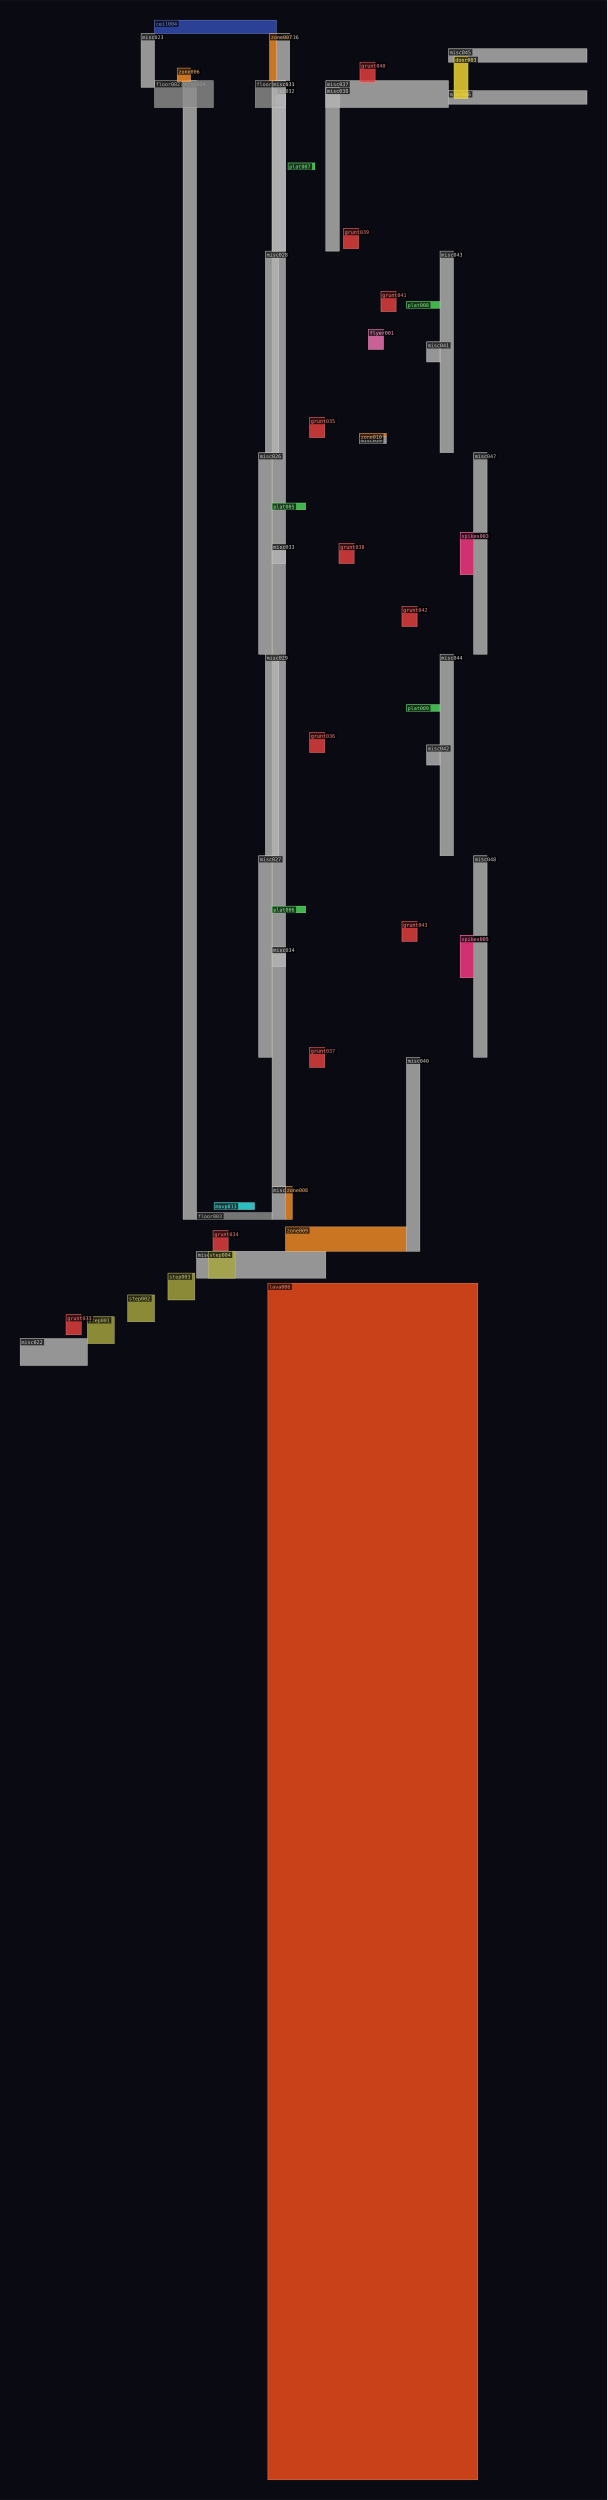
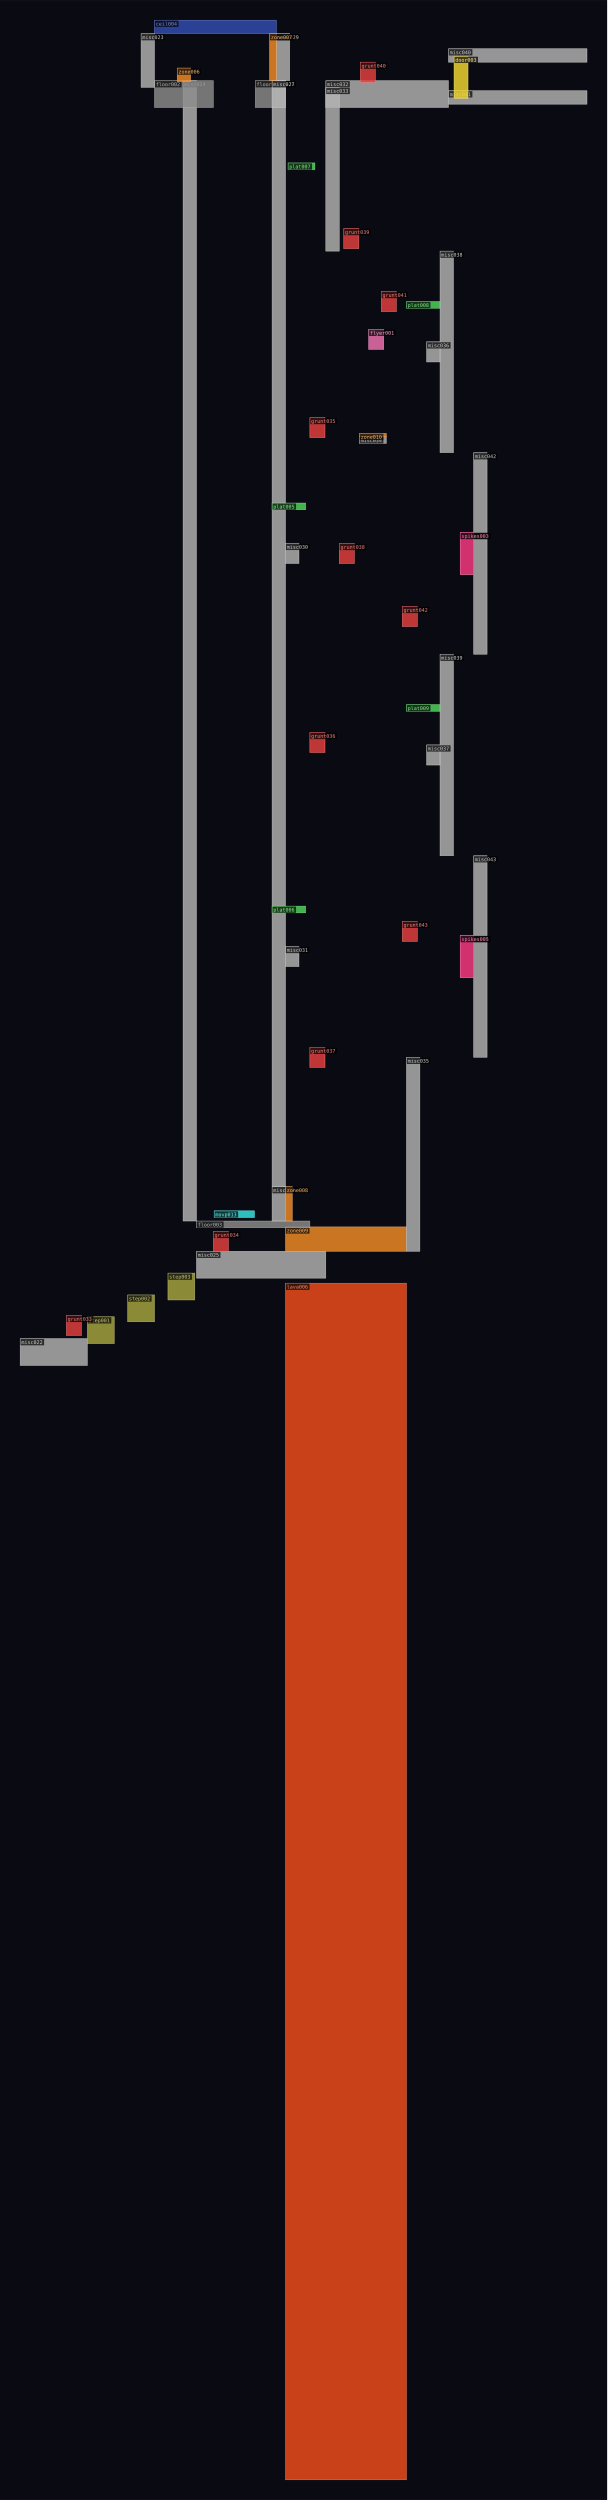
<svg xmlns="http://www.w3.org/2000/svg" viewBox="16064 -3752 2892 11908" width="680" height="2800" font-family="monospace">
  <rect x="16064" y="-3752" width="2892" height="11908" fill="#0a0a12" />
-   <rect x="17340" y="2360" width="1000" height="5700" fill="#f24d1a" fill-opacity="0.82" stroke="#f78b6a" stroke-width="2" />
-   <rect x="17342" y="2362" width="112.16" height="30" fill="#000000" fill-opacity="0.7" />
-   <text x="17346" y="2386" font-size="24" fill="#f78b6a">lava006</text>
-   <rect x="16936" y="-3368" width="64" height="5424" fill="#b3b3b3" fill-opacity="0.82" stroke="#cdcdcd" stroke-width="2" />
+   <rect x="17424" y="2360" width="576" height="5700" fill="#f24d1a" fill-opacity="0.82" stroke="#f78b6a" stroke-width="2" />
+   <rect x="17426" y="2362" width="112.16" height="30" fill="#000000" fill-opacity="0.7" />
+   <text x="17430" y="2386" font-size="24" fill="#f78b6a">lava006</text>
+   <rect x="16936" y="-3368" width="64" height="5432" fill="#b3b3b3" fill-opacity="0.82" stroke="#cdcdcd" stroke-width="2" />
  <rect x="16938" y="-3366" width="112.16" height="30" fill="#000000" fill-opacity="0.7" />
  <text x="16942" y="-3342" font-size="24" fill="#cdcdcd">misc024</text>
  <rect x="17360" y="-3368" width="64" height="5268" fill="#b3b3b3" fill-opacity="0.82" stroke="#cdcdcd" stroke-width="2" />
  <rect x="17362" y="-3366" width="112.16" height="30" fill="#000000" fill-opacity="0.7" />
-   <text x="17366" y="-3342" font-size="24" fill="#cdcdcd">misc030</text>
+   <text x="17366" y="-3342" font-size="24" fill="#cdcdcd">misc026</text>
  <rect x="17000" y="2208" width="616" height="128" fill="#b3b3b3" fill-opacity="0.82" stroke="#cdcdcd" stroke-width="2" />
  <rect x="17002" y="2210" width="112.16" height="30" fill="#000000" fill-opacity="0.7" />
  <text x="17006" y="2234" font-size="24" fill="#cdcdcd">misc025</text>
  <rect x="17616" y="-3368" width="584" height="128" fill="#b3b3b3" fill-opacity="0.82" stroke="#cdcdcd" stroke-width="2" />
  <rect x="17618" y="-3366" width="112.16" height="30" fill="#000000" fill-opacity="0.7" />
-   <text x="17622" y="-3342" font-size="24" fill="#cdcdcd">misc037</text>
+   <text x="17622" y="-3342" font-size="24" fill="#cdcdcd">misc032</text>
  <rect x="17424" y="2092" width="576" height="116" fill="#f28c26" fill-opacity="0.82" stroke="#f7b472" stroke-width="2" />
  <rect x="17426" y="2094" width="112.16" height="30" fill="#000000" fill-opacity="0.7" />
  <text x="17430" y="2118" font-size="24" fill="#f7b472">zone009</text>
+   <rect x="18320" y="324" width="64" height="960" fill="#b3b3b3" fill-opacity="0.82" stroke="#cdcdcd" stroke-width="2" />
+   <rect x="18322" y="326" width="112.16" height="30" fill="#000000" fill-opacity="0.7" />
+   <text x="18326" y="350" font-size="24" fill="#cdcdcd">misc043</text>
+   <rect x="18160" y="-636" width="64" height="960" fill="#b3b3b3" fill-opacity="0.82" stroke="#cdcdcd" stroke-width="2" />
+   <rect x="18162" y="-634" width="112.16" height="30" fill="#000000" fill-opacity="0.7" />
+   <text x="18166" y="-610" font-size="24" fill="#cdcdcd">misc039</text>
+   <rect x="18320" y="-1596" width="64" height="960" fill="#b3b3b3" fill-opacity="0.82" stroke="#cdcdcd" stroke-width="2" />
+   <rect x="18322" y="-1594" width="112.16" height="30" fill="#000000" fill-opacity="0.7" />
+   <text x="18326" y="-1570" font-size="24" fill="#cdcdcd">misc042</text>
  <rect x="18160" y="-2556" width="64" height="960" fill="#b3b3b3" fill-opacity="0.82" stroke="#cdcdcd" stroke-width="2" />
  <rect x="18162" y="-2554" width="112.16" height="30" fill="#000000" fill-opacity="0.7" />
-   <text x="18166" y="-2530" font-size="24" fill="#cdcdcd">misc043</text>
-   <rect x="17328" y="-2556" width="64" height="960" fill="#b3b3b3" fill-opacity="0.82" stroke="#cdcdcd" stroke-width="2" />
-   <rect x="17330" y="-2554" width="112.16" height="30" fill="#000000" fill-opacity="0.7" />
-   <text x="17334" y="-2530" font-size="24" fill="#cdcdcd">misc028</text>
-   <rect x="18320" y="-1596" width="64" height="960" fill="#b3b3b3" fill-opacity="0.82" stroke="#cdcdcd" stroke-width="2" />
-   <rect x="18322" y="-1594" width="112.16" height="30" fill="#000000" fill-opacity="0.7" />
-   <text x="18326" y="-1570" font-size="24" fill="#cdcdcd">misc047</text>
-   <rect x="17296" y="-1596" width="64" height="960" fill="#b3b3b3" fill-opacity="0.82" stroke="#cdcdcd" stroke-width="2" />
-   <rect x="17298" y="-1594" width="112.16" height="30" fill="#000000" fill-opacity="0.7" />
-   <text x="17302" y="-1570" font-size="24" fill="#cdcdcd">misc026</text>
-   <rect x="18160" y="-636" width="64" height="960" fill="#b3b3b3" fill-opacity="0.82" stroke="#cdcdcd" stroke-width="2" />
-   <rect x="18162" y="-634" width="112.16" height="30" fill="#000000" fill-opacity="0.7" />
-   <text x="18166" y="-610" font-size="24" fill="#cdcdcd">misc044</text>
-   <rect x="17328" y="-636" width="64" height="960" fill="#b3b3b3" fill-opacity="0.82" stroke="#cdcdcd" stroke-width="2" />
-   <rect x="17330" y="-634" width="112.16" height="30" fill="#000000" fill-opacity="0.7" />
-   <text x="17334" y="-610" font-size="24" fill="#cdcdcd">misc029</text>
-   <rect x="18320" y="324" width="64" height="960" fill="#b3b3b3" fill-opacity="0.82" stroke="#cdcdcd" stroke-width="2" />
-   <rect x="18322" y="326" width="112.16" height="30" fill="#000000" fill-opacity="0.7" />
-   <text x="18326" y="350" font-size="24" fill="#cdcdcd">misc048</text>
-   <rect x="17296" y="324" width="64" height="960" fill="#b3b3b3" fill-opacity="0.82" stroke="#cdcdcd" stroke-width="2" />
-   <rect x="17298" y="326" width="112.16" height="30" fill="#000000" fill-opacity="0.7" />
-   <text x="17302" y="350" font-size="24" fill="#cdcdcd">misc027</text>
+   <text x="18166" y="-2530" font-size="24" fill="#cdcdcd">misc038</text>
  <rect x="18000" y="1284" width="64" height="924" fill="#b3b3b3" fill-opacity="0.82" stroke="#cdcdcd" stroke-width="2" />
  <rect x="18002" y="1286" width="112.16" height="30" fill="#000000" fill-opacity="0.7" />
-   <text x="18006" y="1310" font-size="24" fill="#cdcdcd">misc040</text>
-   <rect x="17360" y="-3336" width="64" height="780" fill="#b3b3b3" fill-opacity="0.82" stroke="#cdcdcd" stroke-width="2" />
-   <rect x="17362" y="-3334" width="112.16" height="30" fill="#000000" fill-opacity="0.7" />
-   <text x="17366" y="-3310" font-size="24" fill="#cdcdcd">misc032</text>
+   <text x="18006" y="1310" font-size="24" fill="#cdcdcd">misc035</text>
  <rect x="17616" y="-3336" width="64" height="780" fill="#b3b3b3" fill-opacity="0.82" stroke="#cdcdcd" stroke-width="2" />
  <rect x="17618" y="-3334" width="112.16" height="30" fill="#000000" fill-opacity="0.7" />
-   <text x="17622" y="-3310" font-size="24" fill="#cdcdcd">misc038</text>
+   <text x="17622" y="-3310" font-size="24" fill="#cdcdcd">misc033</text>
+   <rect x="18200" y="-3320" width="660" height="64" fill="#b3b3b3" fill-opacity="0.82" stroke="#cdcdcd" stroke-width="2" />
+   <rect x="18202" y="-3318" width="112.16" height="30" fill="#000000" fill-opacity="0.7" />
+   <text x="18206" y="-3294" font-size="24" fill="#cdcdcd">misc041</text>
  <rect x="18200" y="-3520" width="660" height="64" fill="#b3b3b3" fill-opacity="0.82" stroke="#cdcdcd" stroke-width="2" />
  <rect x="18202" y="-3518" width="112.16" height="30" fill="#000000" fill-opacity="0.7" />
-   <text x="18206" y="-3494" font-size="24" fill="#cdcdcd">misc045</text>
-   <rect x="18200" y="-3320" width="660" height="64" fill="#b3b3b3" fill-opacity="0.82" stroke="#cdcdcd" stroke-width="2" />
-   <rect x="18202" y="-3318" width="112.16" height="30" fill="#000000" fill-opacity="0.7" />
-   <text x="18206" y="-3294" font-size="24" fill="#cdcdcd">misc046</text>
+   <text x="18206" y="-3494" font-size="24" fill="#cdcdcd">misc040</text>
  <rect x="16160" y="2624" width="320" height="128" fill="#b3b3b3" fill-opacity="0.82" stroke="#cdcdcd" stroke-width="2" />
  <rect x="16162" y="2626" width="112.16" height="30" fill="#000000" fill-opacity="0.7" />
  <text x="16166" y="2650" font-size="24" fill="#cdcdcd">misc022</text>
  <rect x="16800" y="-3656" width="580" height="64" fill="#334db3" fill-opacity="0.82" stroke="#7a8bcd" stroke-width="2" />
  <rect x="16802" y="-3654" width="112.16" height="30" fill="#000000" fill-opacity="0.7" />
  <text x="16806" y="-3630" font-size="24" fill="#7a8bcd">ceil004</text>
  <rect x="16800" y="-3368" width="280" height="128" fill="#8c8c8c" fill-opacity="0.82" stroke="#b4b4b4" stroke-width="2" />
  <rect x="16802" y="-3366" width="127.04" height="30" fill="#000000" fill-opacity="0.7" />
  <text x="16806" y="-3342" font-size="24" fill="#b4b4b4">floor002</text>
+   <rect x="17000" y="2064" width="540" height="32" fill="#8c8c8c" fill-opacity="0.82" stroke="#b4b4b4" stroke-width="2" />
+   <rect x="17002" y="2066" width="127.04" height="30" fill="#000000" fill-opacity="0.7" />
+   <text x="17006" y="2090" font-size="24" fill="#b4b4b4">floor003</text>
  <rect x="16736" y="-3592" width="64" height="256" fill="#b3b3b3" fill-opacity="0.82" stroke="#cdcdcd" stroke-width="2" />
  <rect x="16738" y="-3590" width="112.16" height="30" fill="#000000" fill-opacity="0.7" />
  <text x="16742" y="-3566" font-size="24" fill="#cdcdcd">misc023</text>
+   <rect x="16864" y="2312" width="128" height="128" fill="#a6a640" fill-opacity="0.82" stroke="#c5c583" stroke-width="2" />
+   <rect x="16866" y="2314" width="112.16" height="30" fill="#000000" fill-opacity="0.7" />
+   <text x="16870" y="2338" font-size="24" fill="#c5c583">step003</text>
+   <rect x="16672" y="2416" width="128" height="128" fill="#a6a640" fill-opacity="0.82" stroke="#c5c583" stroke-width="2" />
+   <rect x="16674" y="2418" width="112.16" height="30" fill="#000000" fill-opacity="0.7" />
+   <text x="16678" y="2442" font-size="24" fill="#c5c583">step002</text>
  <rect x="16480" y="2520" width="128" height="128" fill="#a6a640" fill-opacity="0.82" stroke="#c5c583" stroke-width="2" />
  <rect x="16482" y="2522" width="112.16" height="30" fill="#000000" fill-opacity="0.7" />
  <text x="16486" y="2546" font-size="24" fill="#c5c583">step001</text>
-   <rect x="16672" y="2416" width="128" height="128" fill="#a6a640" fill-opacity="0.82" stroke="#c5c583" stroke-width="2" />
-   <rect x="16674" y="2418" width="112.16" height="30" fill="#000000" fill-opacity="0.7" />
-   <text x="16678" y="2442" font-size="24" fill="#c5c583">step002</text>
-   <rect x="16864" y="2312" width="128" height="128" fill="#a6a640" fill-opacity="0.82" stroke="#c5c583" stroke-width="2" />
-   <rect x="16866" y="2314" width="112.16" height="30" fill="#000000" fill-opacity="0.7" />
-   <text x="16870" y="2338" font-size="24" fill="#c5c583">step003</text>
-   <rect x="17056" y="2208" width="128" height="128" fill="#a6a640" fill-opacity="0.82" stroke="#c5c583" stroke-width="2" />
-   <rect x="17058" y="2210" width="112.16" height="30" fill="#000000" fill-opacity="0.7" />
-   <text x="17062" y="2234" font-size="24" fill="#c5c583">step004</text>
  <rect x="17380" y="-3592" width="64" height="224" fill="#b3b3b3" fill-opacity="0.82" stroke="#cdcdcd" stroke-width="2" />
  <rect x="17382" y="-3590" width="112.16" height="30" fill="#000000" fill-opacity="0.7" />
-   <text x="17386" y="-3566" font-size="24" fill="#cdcdcd">misc036</text>
+   <text x="17386" y="-3566" font-size="24" fill="#cdcdcd">misc029</text>
  <rect x="18226.67" y="-3484" width="66.67" height="200" fill="#f2d933" fill-opacity="0.82" stroke="#f7e67a" stroke-width="2" />
  <rect x="18228.67" y="-3482" width="112.16" height="30" fill="#000000" fill-opacity="0.7" />
  <text x="18232.67" y="-3458" font-size="24" fill="#f7e67a">door003</text>
  <rect x="17280" y="-3368" width="100" height="128" fill="#8c8c8c" fill-opacity="0.82" stroke="#b4b4b4" stroke-width="2" />
  <rect x="17282" y="-3366" width="127.04" height="30" fill="#000000" fill-opacity="0.7" />
  <text x="17286" y="-3342" font-size="24" fill="#b4b4b4">floor004</text>
  <rect x="18256" y="704" width="64" height="200" fill="#d93373" fill-opacity="0.82" stroke="#e67aa4" stroke-width="2" />
  <rect x="18258" y="706" width="141.92" height="30" fill="#000000" fill-opacity="0.7" />
  <text x="18262" y="730" font-size="24" fill="#e67aa4">spikes004</text>
  <rect x="18256" y="704" width="64" height="200" fill="#d93373" fill-opacity="0.82" stroke="#e67aa4" stroke-width="2" />
  <rect x="18258" y="706" width="141.92" height="30" fill="#000000" fill-opacity="0.7" />
  <text x="18262" y="730" font-size="24" fill="#e67aa4">spikes005</text>
  <rect x="18256" y="-1216" width="64" height="200" fill="#d93373" fill-opacity="0.82" stroke="#e67aa4" stroke-width="2" />
  <rect x="18258" y="-1214" width="141.92" height="30" fill="#000000" fill-opacity="0.7" />
  <text x="18262" y="-1190" font-size="24" fill="#e67aa4">spikes002</text>
  <rect x="18256" y="-1216" width="64" height="200" fill="#d93373" fill-opacity="0.82" stroke="#e67aa4" stroke-width="2" />
  <rect x="18258" y="-1214" width="141.92" height="30" fill="#000000" fill-opacity="0.7" />
  <text x="18262" y="-1190" font-size="24" fill="#e67aa4">spikes003</text>
-   <rect x="17000" y="2024" width="360" height="32" fill="#8c8c8c" fill-opacity="0.82" stroke="#b4b4b4" stroke-width="2" />
-   <rect x="17002" y="2026" width="127.04" height="30" fill="#000000" fill-opacity="0.7" />
-   <text x="17006" y="2050" font-size="24" fill="#b4b4b4">floor003</text>
-   <rect x="17360" y="1900" width="64" height="156" fill="#b3b3b3" fill-opacity="0.82" stroke="#cdcdcd" stroke-width="2" />
+   <rect x="17360" y="1900" width="64" height="164" fill="#b3b3b3" fill-opacity="0.82" stroke="#cdcdcd" stroke-width="2" />
  <rect x="17362" y="1902" width="112.16" height="30" fill="#000000" fill-opacity="0.7" />
-   <text x="17366" y="1926" font-size="24" fill="#cdcdcd">misc035</text>
+   <text x="17366" y="1926" font-size="24" fill="#cdcdcd">misc028</text>
  <rect x="17360" y="-3368" width="64" height="128" fill="#b3b3b3" fill-opacity="0.82" stroke="#cdcdcd" stroke-width="2" />
  <rect x="17362" y="-3366" width="112.16" height="30" fill="#000000" fill-opacity="0.7" />
-   <text x="17366" y="-3342" font-size="24" fill="#cdcdcd">misc031</text>
+   <text x="17366" y="-3342" font-size="24" fill="#cdcdcd">misc027</text>
  <rect x="17348" y="-3592" width="32" height="224" fill="#f28c26" fill-opacity="0.82" stroke="#f7b472" stroke-width="2" />
  <rect x="17350" y="-3590" width="112.16" height="30" fill="#000000" fill-opacity="0.7" />
  <text x="17354" y="-3566" font-size="24" fill="#f7b472">zone007</text>
-   <rect x="16378.67" y="2509.97" width="72" height="96" fill="#e64040" fill-opacity="0.82" stroke="#ee8383" stroke-width="2" />
-   <rect x="16380.67" y="2511.97" width="127.04" height="30" fill="#000000" fill-opacity="0.7" />
-   <text x="16384.67" y="2535.97" font-size="24" fill="#ee8383">grunt033</text>
-   <rect x="17700.08" y="-2663.78" width="72" height="96" fill="#e64040" fill-opacity="0.82" stroke="#ee8383" stroke-width="2" />
-   <rect x="17702.08" y="-2661.78" width="127.04" height="30" fill="#000000" fill-opacity="0.7" />
-   <text x="17706.08" y="-2637.78" font-size="24" fill="#ee8383">grunt039</text>
-   <rect x="17878.67" y="-2363.78" width="72" height="96" fill="#e64040" fill-opacity="0.82" stroke="#ee8383" stroke-width="2" />
-   <rect x="17880.67" y="-2361.78" width="127.04" height="30" fill="#000000" fill-opacity="0.7" />
-   <text x="17884.67" y="-2337.78" font-size="24" fill="#ee8383">grunt041</text>
-   <rect x="17978.67" y="-863.78" width="72" height="96" fill="#e64040" fill-opacity="0.82" stroke="#ee8383" stroke-width="2" />
-   <rect x="17980.67" y="-861.78" width="127.04" height="30" fill="#000000" fill-opacity="0.7" />
-   <text x="17984.67" y="-837.78" font-size="24" fill="#ee8383">grunt042</text>
-   <rect x="17678.67" y="-1163.78" width="72" height="96" fill="#e64040" fill-opacity="0.82" stroke="#ee8383" stroke-width="2" />
-   <rect x="17680.67" y="-1161.78" width="127.04" height="30" fill="#000000" fill-opacity="0.7" />
-   <text x="17684.67" y="-1137.78" font-size="24" fill="#ee8383">grunt038</text>
-   <rect x="17778.67" y="-3456.07" width="72" height="96" fill="#e64040" fill-opacity="0.82" stroke="#ee8383" stroke-width="2" />
-   <rect x="17780.67" y="-3454.07" width="127.04" height="30" fill="#000000" fill-opacity="0.7" />
-   <text x="17784.67" y="-3430.07" font-size="24" fill="#ee8383">grunt040</text>
-   <rect x="17078.67" y="2109.97" width="72" height="96" fill="#e64040" fill-opacity="0.82" stroke="#ee8383" stroke-width="2" />
-   <rect x="17080.67" y="2111.97" width="127.04" height="30" fill="#000000" fill-opacity="0.7" />
-   <text x="17084.67" y="2135.97" font-size="24" fill="#ee8383">grunt034</text>
-   <rect x="17538.67" y="1236.36" width="72" height="96" fill="#e64040" fill-opacity="0.82" stroke="#ee8383" stroke-width="2" />
-   <rect x="17540.67" y="1238.36" width="127.04" height="30" fill="#000000" fill-opacity="0.7" />
-   <text x="17544.67" y="1262.36" font-size="24" fill="#ee8383">grunt037</text>
-   <rect x="17538.67" y="-263.64" width="72" height="96" fill="#e64040" fill-opacity="0.82" stroke="#ee8383" stroke-width="2" />
-   <rect x="17540.67" y="-261.64" width="127.04" height="30" fill="#000000" fill-opacity="0.7" />
-   <text x="17544.67" y="-237.64" font-size="24" fill="#ee8383">grunt036</text>
-   <rect x="17538.67" y="-1763.64" width="72" height="96" fill="#e64040" fill-opacity="0.82" stroke="#ee8383" stroke-width="2" />
-   <rect x="17540.67" y="-1761.64" width="127.04" height="30" fill="#000000" fill-opacity="0.7" />
-   <text x="17544.67" y="-1737.64" font-size="24" fill="#ee8383">grunt035</text>
-   <rect x="17978.67" y="636.22" width="72" height="96" fill="#e64040" fill-opacity="0.82" stroke="#ee8383" stroke-width="2" />
-   <rect x="17980.67" y="638.22" width="127.04" height="30" fill="#000000" fill-opacity="0.7" />
-   <text x="17984.67" y="662.22" font-size="24" fill="#ee8383">grunt043</text>
-   <rect x="17818.67" y="-2183.78" width="72" height="96" fill="#f273b3" fill-opacity="0.82" stroke="#f7a4cd" stroke-width="2" />
-   <rect x="17820.67" y="-2181.78" width="127.04" height="30" fill="#000000" fill-opacity="0.7" />
-   <text x="17824.67" y="-2157.78" font-size="24" fill="#f7a4cd">flyer001</text>
-   <rect x="17084" y="1977" width="192" height="32" fill="#33e6e6" fill-opacity="0.82" stroke="#7aeeee" stroke-width="2" />
-   <rect x="17086" y="1979" width="112.16" height="30" fill="#000000" fill-opacity="0.7" />
-   <text x="17090" y="2003" font-size="24" fill="#7aeeee">movp013</text>
+   <rect x="17701.42" y="-2663.74" width="72" height="96" fill="#e64040" fill-opacity="0.82" stroke="#ee8383" stroke-width="2" />
+   <rect x="17703.42" y="-2661.74" width="127.04" height="30" fill="#000000" fill-opacity="0.7" />
+   <text x="17707.42" y="-2637.74" font-size="24" fill="#ee8383">grunt039</text>
+   <rect x="17680.01" y="-1163.74" width="72" height="96" fill="#e64040" fill-opacity="0.82" stroke="#ee8383" stroke-width="2" />
+   <rect x="17682.01" y="-1161.74" width="127.04" height="30" fill="#000000" fill-opacity="0.7" />
+   <text x="17686.01" y="-1137.74" font-size="24" fill="#ee8383">grunt038</text>
+   <rect x="17780.01" y="-3456.07" width="72" height="96" fill="#e64040" fill-opacity="0.82" stroke="#ee8383" stroke-width="2" />
+   <rect x="17782.01" y="-3454.07" width="127.04" height="30" fill="#000000" fill-opacity="0.7" />
+   <text x="17786.01" y="-3430.07" font-size="24" fill="#ee8383">grunt040</text>
+   <rect x="17080.01" y="2113.23" width="72" height="96" fill="#e64040" fill-opacity="0.82" stroke="#ee8383" stroke-width="2" />
+   <rect x="17082.01" y="2115.23" width="127.04" height="30" fill="#000000" fill-opacity="0.7" />
+   <text x="17086.01" y="2139.23" font-size="24" fill="#ee8383">grunt034</text>
+   <rect x="16380.01" y="2513.23" width="72" height="96" fill="#e64040" fill-opacity="0.82" stroke="#ee8383" stroke-width="2" />
+   <rect x="16382.01" y="2515.23" width="127.04" height="30" fill="#000000" fill-opacity="0.7" />
+   <text x="16386.01" y="2539.23" font-size="24" fill="#ee8383">grunt033</text>
+   <rect x="17880.01" y="-2363.74" width="72" height="96" fill="#e64040" fill-opacity="0.82" stroke="#ee8383" stroke-width="2" />
+   <rect x="17882.01" y="-2361.74" width="127.04" height="30" fill="#000000" fill-opacity="0.7" />
+   <text x="17886.01" y="-2337.74" font-size="24" fill="#ee8383">grunt041</text>
+   <rect x="17980.01" y="-863.74" width="72" height="96" fill="#e64040" fill-opacity="0.82" stroke="#ee8383" stroke-width="2" />
+   <rect x="17982.01" y="-861.74" width="127.04" height="30" fill="#000000" fill-opacity="0.7" />
+   <text x="17986.01" y="-837.74" font-size="24" fill="#ee8383">grunt042</text>
+   <rect x="17980.01" y="636.26" width="72" height="96" fill="#e64040" fill-opacity="0.82" stroke="#ee8383" stroke-width="2" />
+   <rect x="17982.01" y="638.26" width="127.04" height="30" fill="#000000" fill-opacity="0.7" />
+   <text x="17986.01" y="662.26" font-size="24" fill="#ee8383">grunt043</text>
+   <rect x="17540.01" y="-1763.57" width="72" height="96" fill="#e64040" fill-opacity="0.82" stroke="#ee8383" stroke-width="2" />
+   <rect x="17542.01" y="-1761.57" width="127.04" height="30" fill="#000000" fill-opacity="0.7" />
+   <text x="17546.01" y="-1737.57" font-size="24" fill="#ee8383">grunt035</text>
+   <rect x="17540.01" y="-263.57" width="72" height="96" fill="#e64040" fill-opacity="0.82" stroke="#ee8383" stroke-width="2" />
+   <rect x="17542.01" y="-261.57" width="127.04" height="30" fill="#000000" fill-opacity="0.7" />
+   <text x="17546.01" y="-237.57" font-size="24" fill="#ee8383">grunt036</text>
+   <rect x="17540.01" y="1236.43" width="72" height="96" fill="#e64040" fill-opacity="0.82" stroke="#ee8383" stroke-width="2" />
+   <rect x="17542.01" y="1238.43" width="127.04" height="30" fill="#000000" fill-opacity="0.7" />
+   <text x="17546.01" y="1262.43" font-size="24" fill="#ee8383">grunt037</text>
+   <rect x="17820.01" y="-2183.74" width="72" height="96" fill="#f273b3" fill-opacity="0.82" stroke="#f7a4cd" stroke-width="2" />
+   <rect x="17822.01" y="-2181.74" width="127.04" height="30" fill="#000000" fill-opacity="0.7" />
+   <text x="17826.01" y="-2157.74" font-size="24" fill="#f7a4cd">flyer001</text>
+   <rect x="18096" y="-204" width="64" height="96" fill="#b3b3b3" fill-opacity="0.82" stroke="#cdcdcd" stroke-width="2" />
+   <rect x="18098" y="-202" width="112.16" height="30" fill="#000000" fill-opacity="0.7" />
+   <text x="18102" y="-178" font-size="24" fill="#cdcdcd">misc037</text>
+   <rect x="17424" y="756" width="64" height="96" fill="#b3b3b3" fill-opacity="0.82" stroke="#cdcdcd" stroke-width="2" />
+   <rect x="17426" y="758" width="112.16" height="30" fill="#000000" fill-opacity="0.7" />
+   <text x="17430" y="782" font-size="24" fill="#cdcdcd">misc031</text>
+   <rect x="17424" y="-1164" width="64" height="96" fill="#b3b3b3" fill-opacity="0.82" stroke="#cdcdcd" stroke-width="2" />
+   <rect x="17426" y="-1162" width="112.16" height="30" fill="#000000" fill-opacity="0.7" />
+   <text x="17430" y="-1138" font-size="24" fill="#cdcdcd">misc030</text>
  <rect x="18096" y="-2124" width="64" height="96" fill="#b3b3b3" fill-opacity="0.82" stroke="#cdcdcd" stroke-width="2" />
  <rect x="18098" y="-2122" width="112.16" height="30" fill="#000000" fill-opacity="0.7" />
-   <text x="18102" y="-2098" font-size="24" fill="#cdcdcd">misc041</text>
-   <rect x="17360" y="-1164" width="64" height="96" fill="#b3b3b3" fill-opacity="0.82" stroke="#cdcdcd" stroke-width="2" />
-   <rect x="17362" y="-1162" width="112.16" height="30" fill="#000000" fill-opacity="0.7" />
-   <text x="17366" y="-1138" font-size="24" fill="#cdcdcd">misc033</text>
-   <rect x="18096" y="-204" width="64" height="96" fill="#b3b3b3" fill-opacity="0.82" stroke="#cdcdcd" stroke-width="2" />
-   <rect x="18098" y="-202" width="112.16" height="30" fill="#000000" fill-opacity="0.7" />
-   <text x="18102" y="-178" font-size="24" fill="#cdcdcd">misc042</text>
-   <rect x="17360" y="756" width="64" height="96" fill="#b3b3b3" fill-opacity="0.82" stroke="#cdcdcd" stroke-width="2" />
-   <rect x="17362" y="758" width="112.16" height="30" fill="#000000" fill-opacity="0.7" />
-   <text x="17366" y="782" font-size="24" fill="#cdcdcd">misc034</text>
+   <text x="18102" y="-2098" font-size="24" fill="#cdcdcd">misc036</text>
+   <rect x="17084" y="2015.5" width="192" height="32" fill="#33e6e6" fill-opacity="0.82" stroke="#7aeeee" stroke-width="2" />
+   <rect x="17086" y="2017.5" width="112.16" height="30" fill="#000000" fill-opacity="0.7" />
+   <text x="17090" y="2041.5" font-size="24" fill="#7aeeee">movp013</text>
+   <rect x="17424" y="1900" width="32" height="164" fill="#f28c26" fill-opacity="0.82" stroke="#f7b472" stroke-width="2" />
+   <rect x="17426" y="1902" width="112.16" height="30" fill="#000000" fill-opacity="0.7" />
+   <text x="17430" y="1926" font-size="24" fill="#f7b472">zone008</text>
+   <rect x="17360" y="564" width="160" height="32" fill="#4dd959" fill-opacity="0.82" stroke="#8be693" stroke-width="2" />
+   <rect x="17362" y="566" width="112.16" height="30" fill="#000000" fill-opacity="0.7" />
+   <text x="17366" y="590" font-size="24" fill="#8be693">plat006</text>
+   <rect x="18000" y="-396" width="160" height="32" fill="#4dd959" fill-opacity="0.82" stroke="#8be693" stroke-width="2" />
+   <rect x="18002" y="-394" width="112.16" height="30" fill="#000000" fill-opacity="0.7" />
+   <text x="18006" y="-370" font-size="24" fill="#8be693">plat009</text>
+   <rect x="17360" y="-1356" width="160" height="32" fill="#4dd959" fill-opacity="0.82" stroke="#8be693" stroke-width="2" />
+   <rect x="17362" y="-1354" width="112.16" height="30" fill="#000000" fill-opacity="0.7" />
+   <text x="17366" y="-1330" font-size="24" fill="#8be693">plat005</text>
  <rect x="18000" y="-2316" width="160" height="32" fill="#4dd959" fill-opacity="0.82" stroke="#8be693" stroke-width="2" />
  <rect x="18002" y="-2314" width="112.16" height="30" fill="#000000" fill-opacity="0.7" />
  <text x="18006" y="-2290" font-size="24" fill="#8be693">plat008</text>
-   <rect x="17360" y="-1356" width="160" height="32" fill="#4dd959" fill-opacity="0.82" stroke="#8be693" stroke-width="2" />
-   <rect x="17362" y="-1354" width="112.16" height="30" fill="#000000" fill-opacity="0.7" />
-   <text x="17366" y="-1330" font-size="24" fill="#8be693">plat005</text>
-   <rect x="18000" y="-396" width="160" height="32" fill="#4dd959" fill-opacity="0.82" stroke="#8be693" stroke-width="2" />
-   <rect x="18002" y="-394" width="112.16" height="30" fill="#000000" fill-opacity="0.7" />
-   <text x="18006" y="-370" font-size="24" fill="#8be693">plat009</text>
-   <rect x="17360" y="564" width="160" height="32" fill="#4dd959" fill-opacity="0.82" stroke="#8be693" stroke-width="2" />
-   <rect x="17362" y="566" width="112.16" height="30" fill="#000000" fill-opacity="0.7" />
-   <text x="17366" y="590" font-size="24" fill="#8be693">plat006</text>
-   <rect x="17424" y="1900" width="32" height="156" fill="#f28c26" fill-opacity="0.82" stroke="#f7b472" stroke-width="2" />
-   <rect x="17426" y="1902" width="112.16" height="30" fill="#000000" fill-opacity="0.7" />
-   <text x="17430" y="1926" font-size="24" fill="#f7b472">zone008</text>
  <rect x="16908" y="-3428" width="64" height="64" fill="#f28c26" fill-opacity="0.82" stroke="#f7b472" stroke-width="2" />
  <rect x="16910" y="-3426" width="112.16" height="30" fill="#000000" fill-opacity="0.7" />
  <text x="16914" y="-3402" font-size="24" fill="#f7b472">zone006</text>
-   <rect x="17776" y="-1672" width="128" height="32" fill="#b3b3b3" fill-opacity="0.82" stroke="#cdcdcd" stroke-width="2" />
-   <rect x="17778" y="-1670" width="112.16" height="30" fill="#000000" fill-opacity="0.7" />
-   <text x="17782" y="-1646" font-size="24" fill="#cdcdcd">misc039</text>
  <rect x="17436" y="-2976" width="128" height="32" fill="#4dd959" fill-opacity="0.82" stroke="#8be693" stroke-width="2" />
  <rect x="17438" y="-2974" width="112.16" height="30" fill="#000000" fill-opacity="0.7" />
  <text x="17442" y="-2950" font-size="24" fill="#8be693">plat007</text>
+   <rect x="17776" y="-1672" width="128" height="32" fill="#b3b3b3" fill-opacity="0.82" stroke="#cdcdcd" stroke-width="2" />
+   <rect x="17778" y="-1670" width="112.16" height="30" fill="#000000" fill-opacity="0.7" />
+   <text x="17782" y="-1646" font-size="24" fill="#cdcdcd">misc034</text>
  <rect x="17776" y="-1688" width="128" height="16" fill="#f28c26" fill-opacity="0.82" stroke="#f7b472" stroke-width="2" />
  <rect x="17778" y="-1686" width="112.16" height="30" fill="#000000" fill-opacity="0.7" />
  <text x="17782" y="-1662" font-size="24" fill="#f7b472">zone010</text>
</svg>
